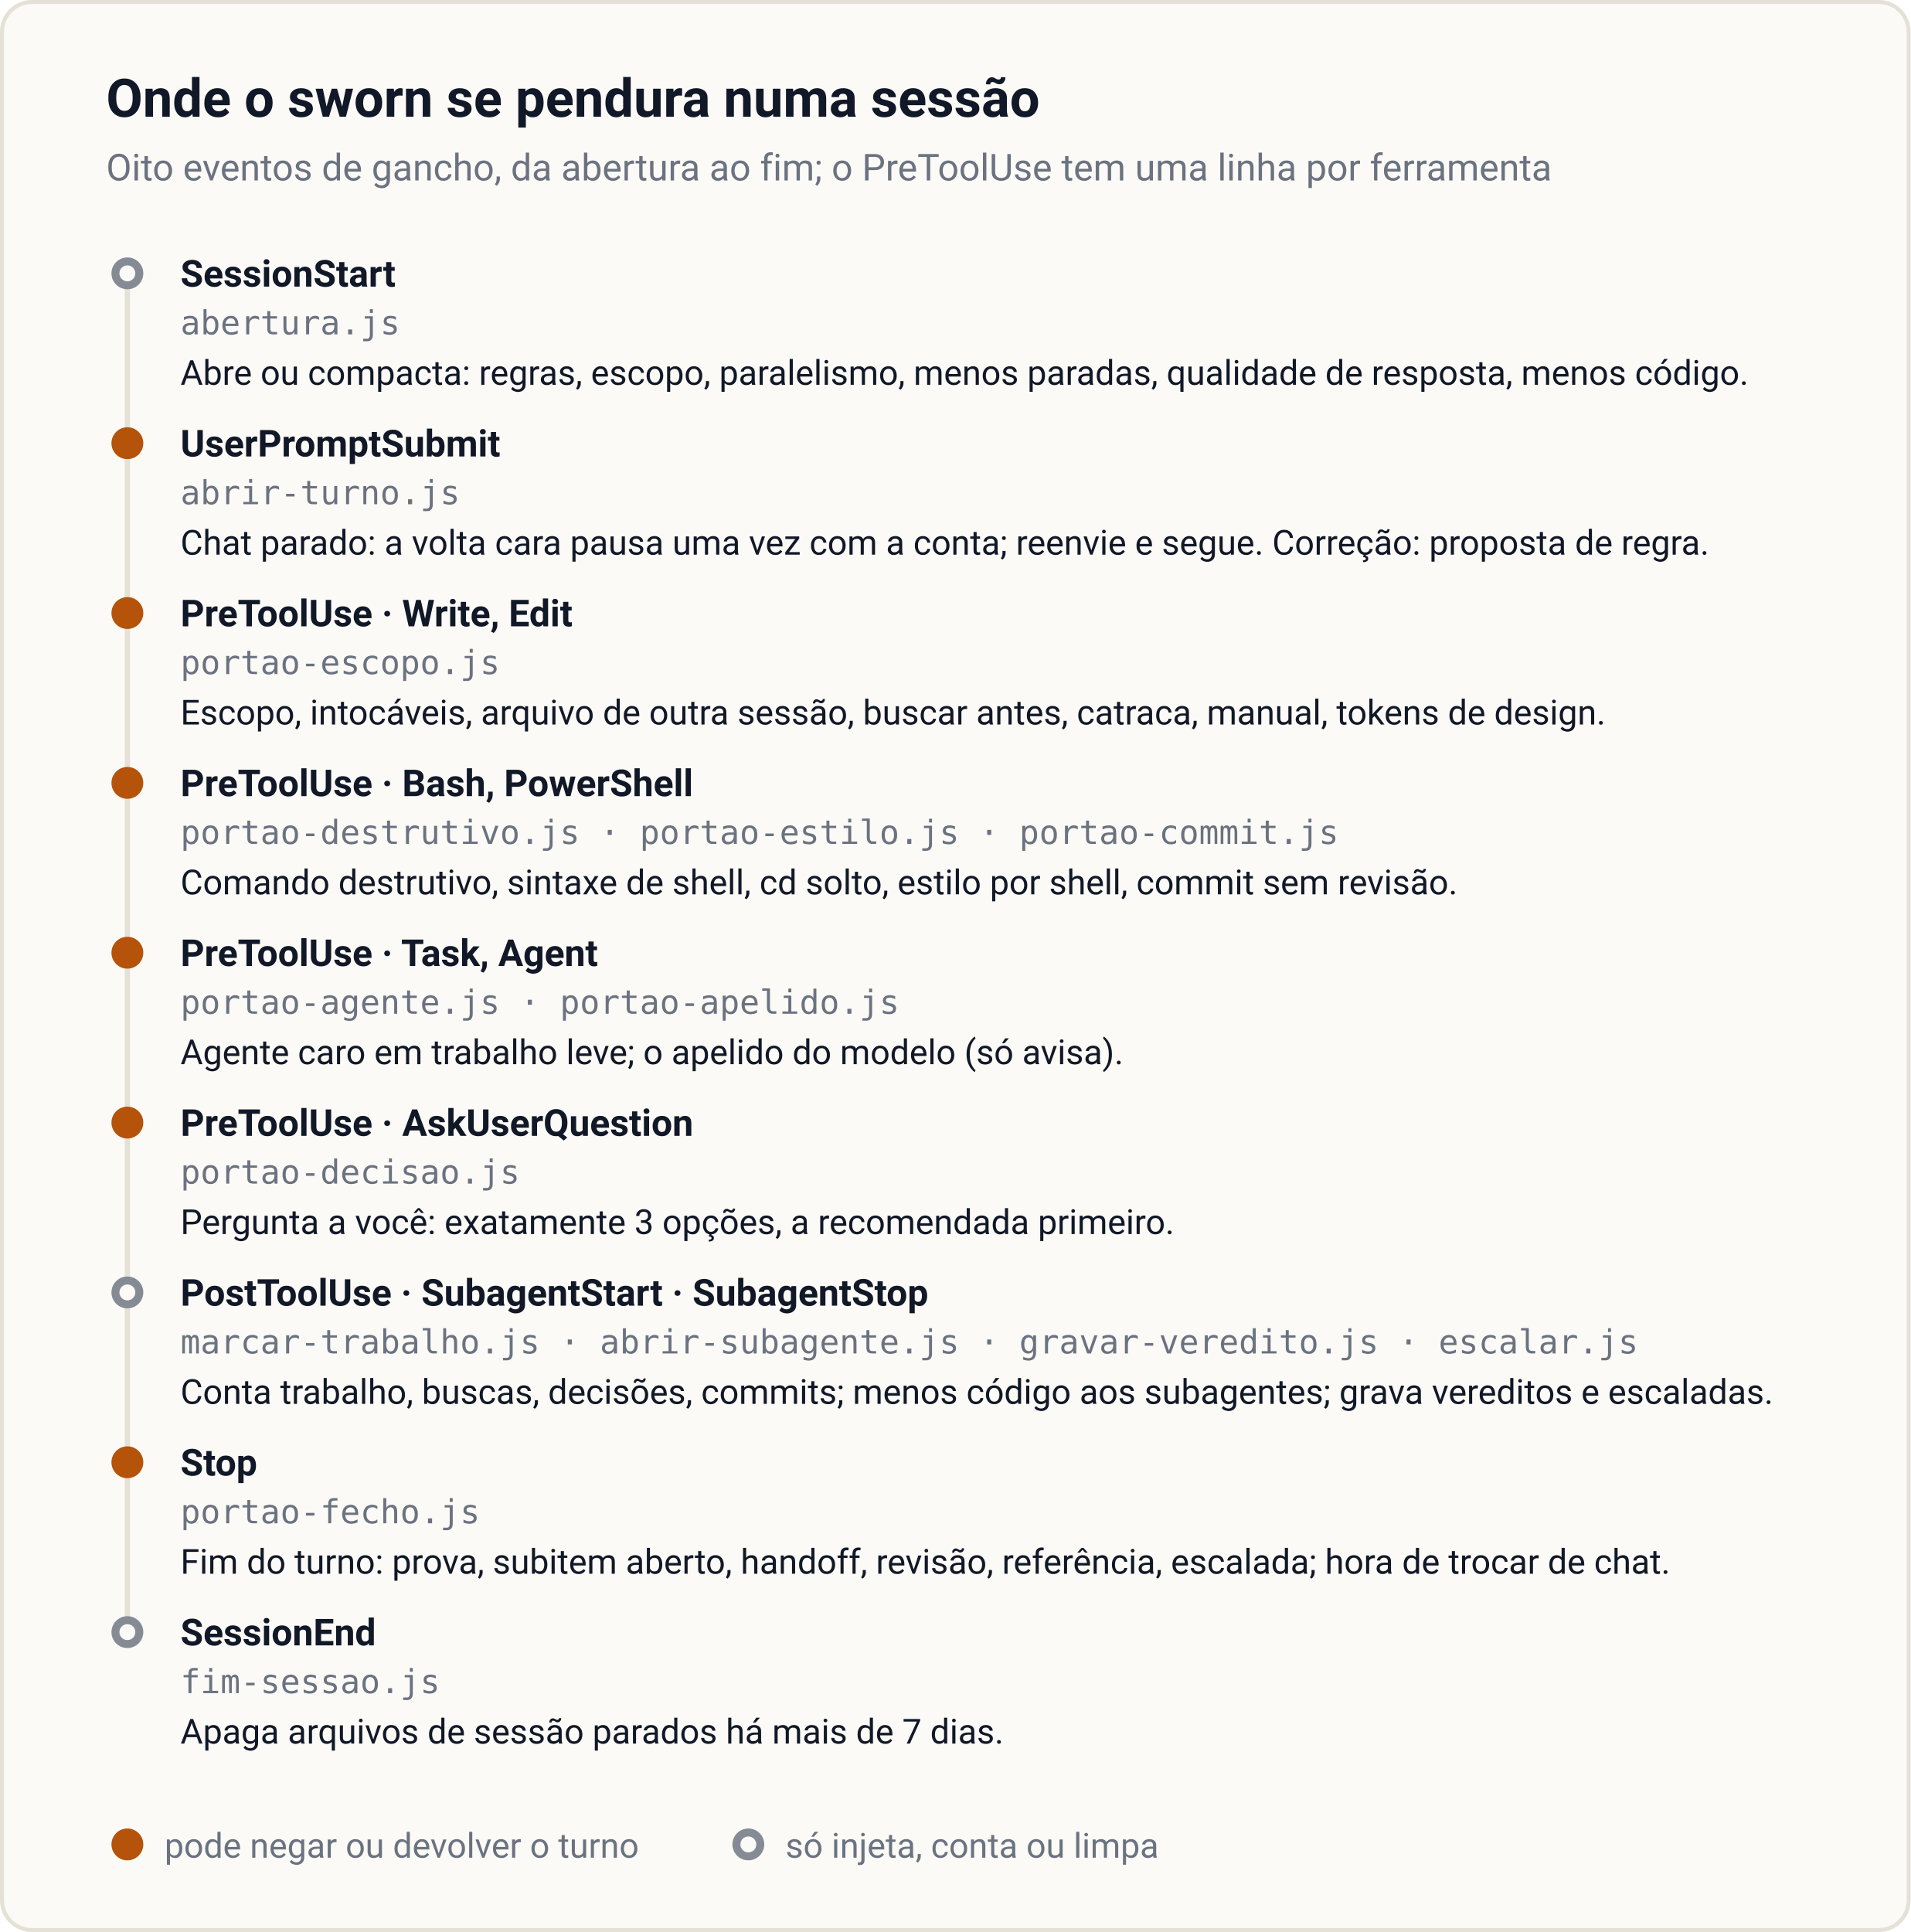
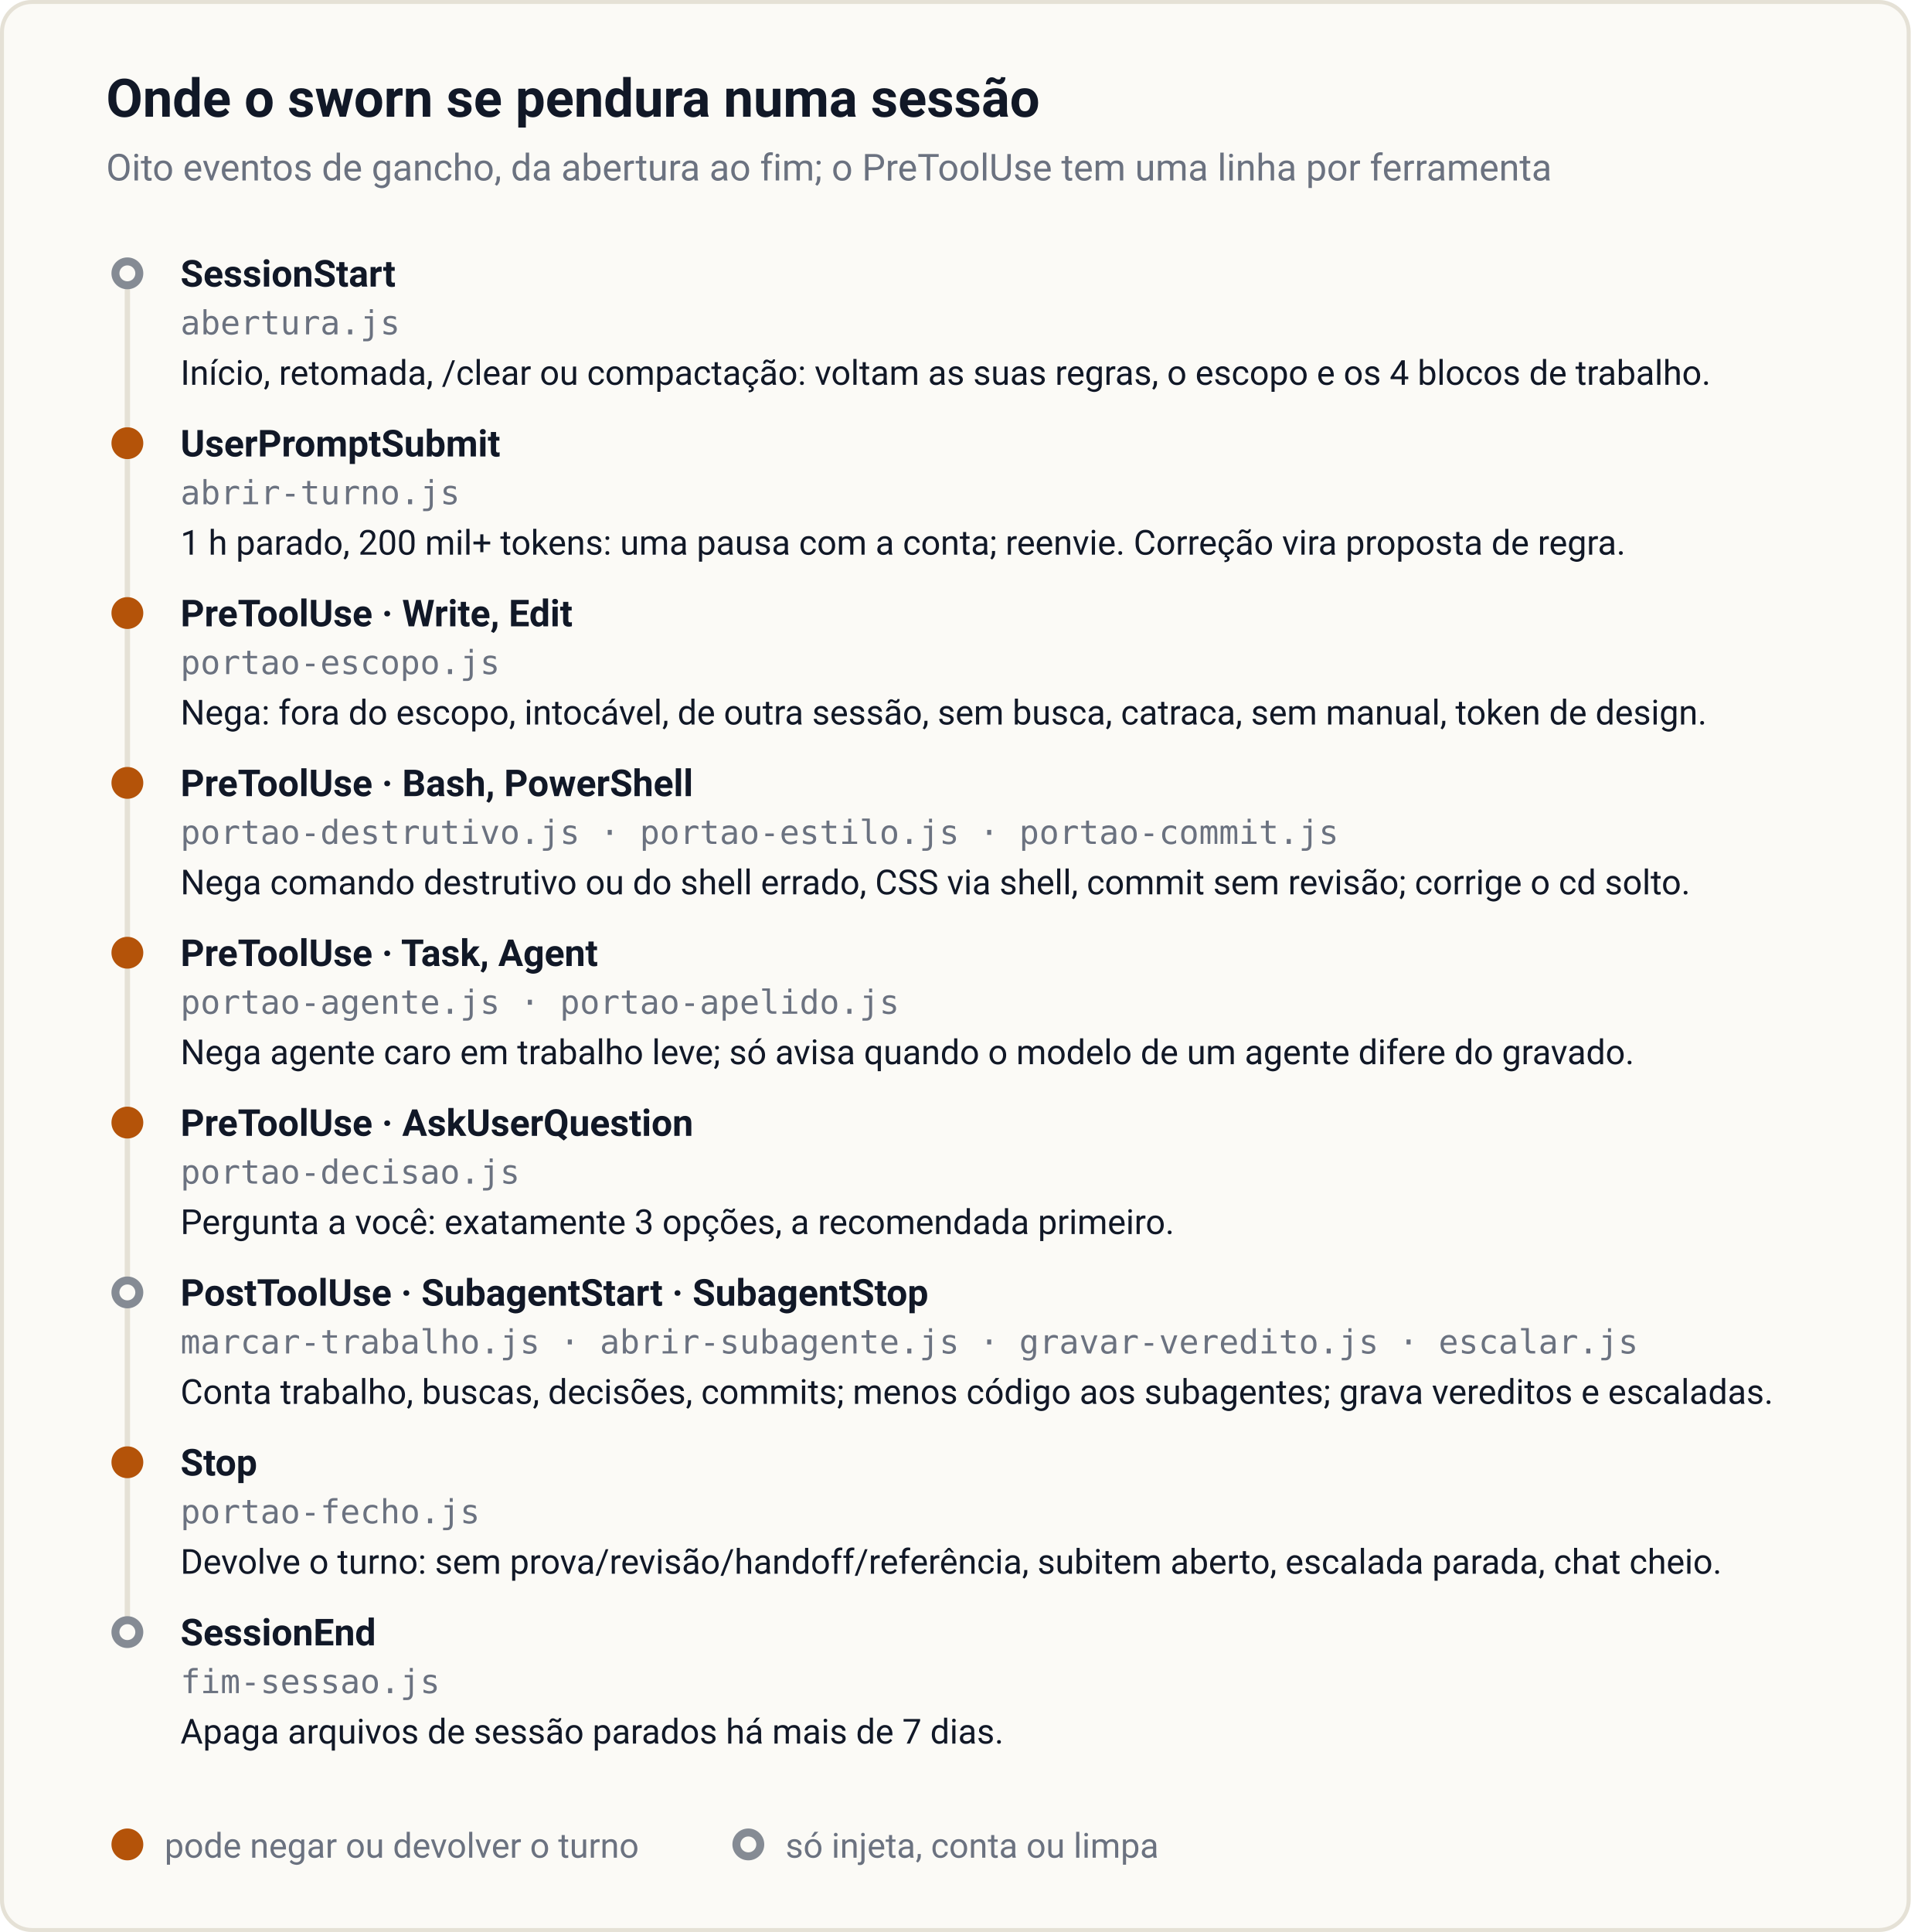
<svg xmlns="http://www.w3.org/2000/svg" width="720" height="728" viewBox="0 0 720 728" role="img" aria-labelledby="titulo desc">
  <style>
    .fundo { fill: #FBFAF6; }
    .borda { fill: none; stroke: #E5E1D6; }
    .linha { stroke: #E5E1D6; }
    .forte { fill: #111827; }
    .fraco { fill: #6B7280; }
    .sem { fill: #858B94; }
    .com { fill: #B45309; }
    @media (prefers-color-scheme: dark) {
      .fundo { fill: #0D1117; }
      .borda { stroke: #30363D; }
      .linha { stroke: #30363D; }
      .forte { fill: #E5E7EB; }
      .fraco { fill: #8B949E; }
      .sem { fill: #6B7280; }
      .com { fill: #F59E0B; }
    }
  </style>
  <rect class="fundo" width="720" height="728" rx="12" />
  <rect class="borda" x="0.75" y="0.75" width="718.5" height="726.5" rx="11.25" stroke-width="1.5" />
  <g font-family="'Segoe UI', system-ui, -apple-system, Roboto, 'Helvetica Neue', Arial, sans-serif">
    <text class="forte" x="40" y="44" font-size="20" font-weight="700">Onde o sworn se pendura numa sessão</text>
    <text class="fraco" x="40" y="68" font-size="14">Oito eventos de gancho, da abertura ao fim; o PreToolUse tem uma linha por ferramenta</text>
    <path class="linha" d="M48 103V615" stroke-width="2" />
    <circle class="sem" cx="48" cy="103" r="6" />
    <circle class="fundo" cx="48" cy="103" r="3" />
    <text class="forte" x="68" y="108" font-size="14" font-weight="600">SessionStart</text>
    <text class="fraco" x="68" y="126" font-size="12.5" font-family="ui-monospace, SFMono-Regular, Menlo, Consolas, monospace">abertura.js</text>
-     <text class="forte" x="68" y="145" font-size="13">Abre ou compacta: regras, escopo, paralelismo, menos paradas, qualidade de resposta, menos código.</text>
+     <text class="forte" x="68" y="145" font-size="13">Início, retomada, /clear ou compactação: voltam as suas regras, o escopo e os 4 blocos de trabalho.</text>
    <circle class="com" cx="48" cy="167" r="6" />
    <text class="forte" x="68" y="172" font-size="14" font-weight="600">UserPromptSubmit</text>
    <text class="fraco" x="68" y="190" font-size="12.5" font-family="ui-monospace, SFMono-Regular, Menlo, Consolas, monospace">abrir-turno.js</text>
-     <text class="forte" x="68" y="209" font-size="13">Chat parado: a volta cara pausa uma vez com a conta; reenvie e segue. Correção: proposta de regra.</text>
+     <text class="forte" x="68" y="209" font-size="13">1 h parado, 200 mil+ tokens: uma pausa com a conta; reenvie. Correção vira proposta de regra.</text>
    <circle class="com" cx="48" cy="231" r="6" />
    <text class="forte" x="68" y="236" font-size="14" font-weight="600">PreToolUse · Write, Edit</text>
    <text class="fraco" x="68" y="254" font-size="12.5" font-family="ui-monospace, SFMono-Regular, Menlo, Consolas, monospace">portao-escopo.js</text>
-     <text class="forte" x="68" y="273" font-size="13">Escopo, intocáveis, arquivo de outra sessão, buscar antes, catraca, manual, tokens de design.</text>
+     <text class="forte" x="68" y="273" font-size="13">Nega: fora do escopo, intocável, de outra sessão, sem busca, catraca, sem manual, token de design.</text>
    <circle class="com" cx="48" cy="295" r="6" />
    <text class="forte" x="68" y="300" font-size="14" font-weight="600">PreToolUse · Bash, PowerShell</text>
    <text class="fraco" x="68" y="318" font-size="12.5" font-family="ui-monospace, SFMono-Regular, Menlo, Consolas, monospace">portao-destrutivo.js · portao-estilo.js · portao-commit.js</text>
-     <text class="forte" x="68" y="337" font-size="13">Comando destrutivo, sintaxe de shell, cd solto, estilo por shell, commit sem revisão.</text>
+     <text class="forte" x="68" y="337" font-size="13">Nega comando destrutivo ou do shell errado, CSS via shell, commit sem revisão; corrige o cd solto.</text>
    <circle class="com" cx="48" cy="359" r="6" />
    <text class="forte" x="68" y="364" font-size="14" font-weight="600">PreToolUse · Task, Agent</text>
    <text class="fraco" x="68" y="382" font-size="12.5" font-family="ui-monospace, SFMono-Regular, Menlo, Consolas, monospace">portao-agente.js · portao-apelido.js</text>
-     <text class="forte" x="68" y="401" font-size="13">Agente caro em trabalho leve; o apelido do modelo (só avisa).</text>
+     <text class="forte" x="68" y="401" font-size="13">Nega agente caro em trabalho leve; só avisa quando o modelo de um agente difere do gravado.</text>
    <circle class="com" cx="48" cy="423" r="6" />
    <text class="forte" x="68" y="428" font-size="14" font-weight="600">PreToolUse · AskUserQuestion</text>
    <text class="fraco" x="68" y="446" font-size="12.5" font-family="ui-monospace, SFMono-Regular, Menlo, Consolas, monospace">portao-decisao.js</text>
    <text class="forte" x="68" y="465" font-size="13">Pergunta a você: exatamente 3 opções, a recomendada primeiro.</text>
    <circle class="sem" cx="48" cy="487" r="6" />
    <circle class="fundo" cx="48" cy="487" r="3" />
    <text class="forte" x="68" y="492" font-size="14" font-weight="600">PostToolUse · SubagentStart · SubagentStop</text>
    <text class="fraco" x="68" y="510" font-size="12.5" font-family="ui-monospace, SFMono-Regular, Menlo, Consolas, monospace">marcar-trabalho.js · abrir-subagente.js · gravar-veredito.js · escalar.js</text>
    <text class="forte" x="68" y="529" font-size="13">Conta trabalho, buscas, decisões, commits; menos código aos subagentes; grava vereditos e escaladas.</text>
    <circle class="com" cx="48" cy="551" r="6" />
    <text class="forte" x="68" y="556" font-size="14" font-weight="600">Stop</text>
    <text class="fraco" x="68" y="574" font-size="12.5" font-family="ui-monospace, SFMono-Regular, Menlo, Consolas, monospace">portao-fecho.js</text>
-     <text class="forte" x="68" y="593" font-size="13">Fim do turno: prova, subitem aberto, handoff, revisão, referência, escalada; hora de trocar de chat.</text>
+     <text class="forte" x="68" y="593" font-size="13">Devolve o turno: sem prova/revisão/handoff/referência, subitem aberto, escalada parada, chat cheio.</text>
    <circle class="sem" cx="48" cy="615" r="6" />
    <circle class="fundo" cx="48" cy="615" r="3" />
    <text class="forte" x="68" y="620" font-size="14" font-weight="600">SessionEnd</text>
    <text class="fraco" x="68" y="638" font-size="12.5" font-family="ui-monospace, SFMono-Regular, Menlo, Consolas, monospace">fim-sessao.js</text>
    <text class="forte" x="68" y="657" font-size="13">Apaga arquivos de sessão parados há mais de 7 dias.</text>
    <circle class="com" cx="48" cy="695" r="6" />
    <text class="fraco" x="62" y="700" font-size="13">pode negar ou devolver o turno</text>
    <circle class="sem" cx="282" cy="695" r="6" />
    <circle class="fundo" cx="282" cy="695" r="3" />
    <text class="fraco" x="296" y="700" font-size="13">só injeta, conta ou limpa</text>
  </g>
</svg>
